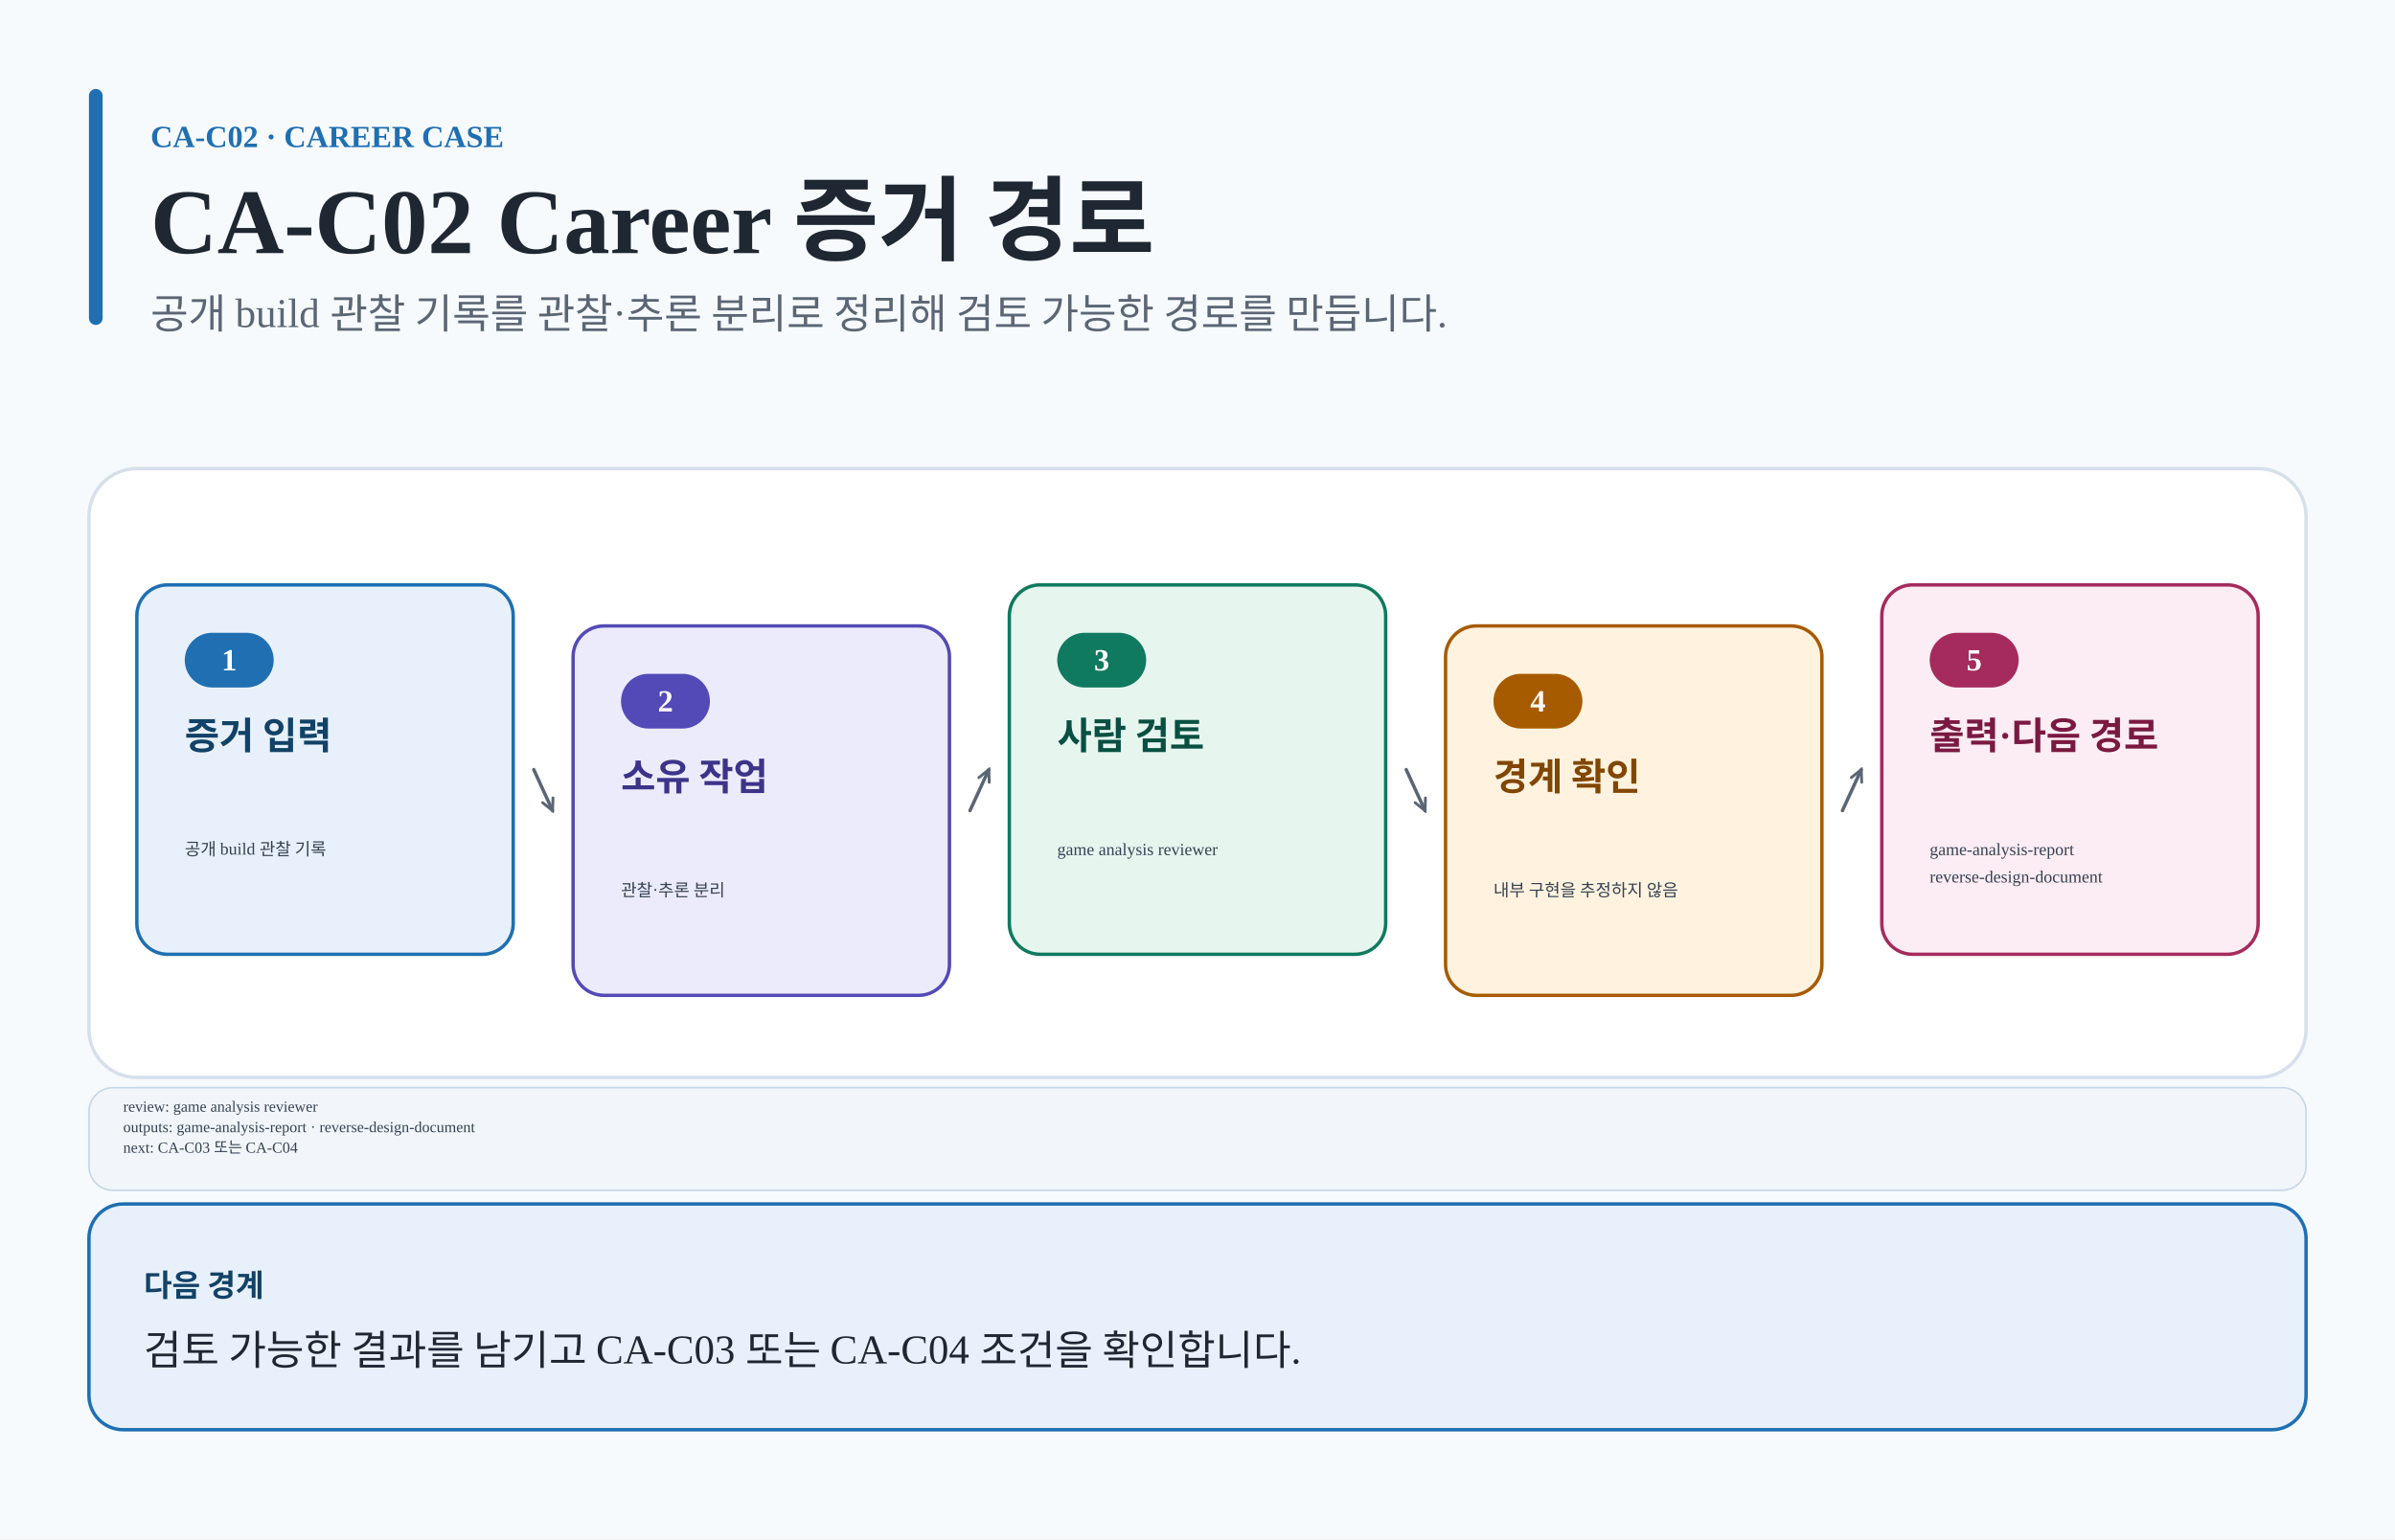
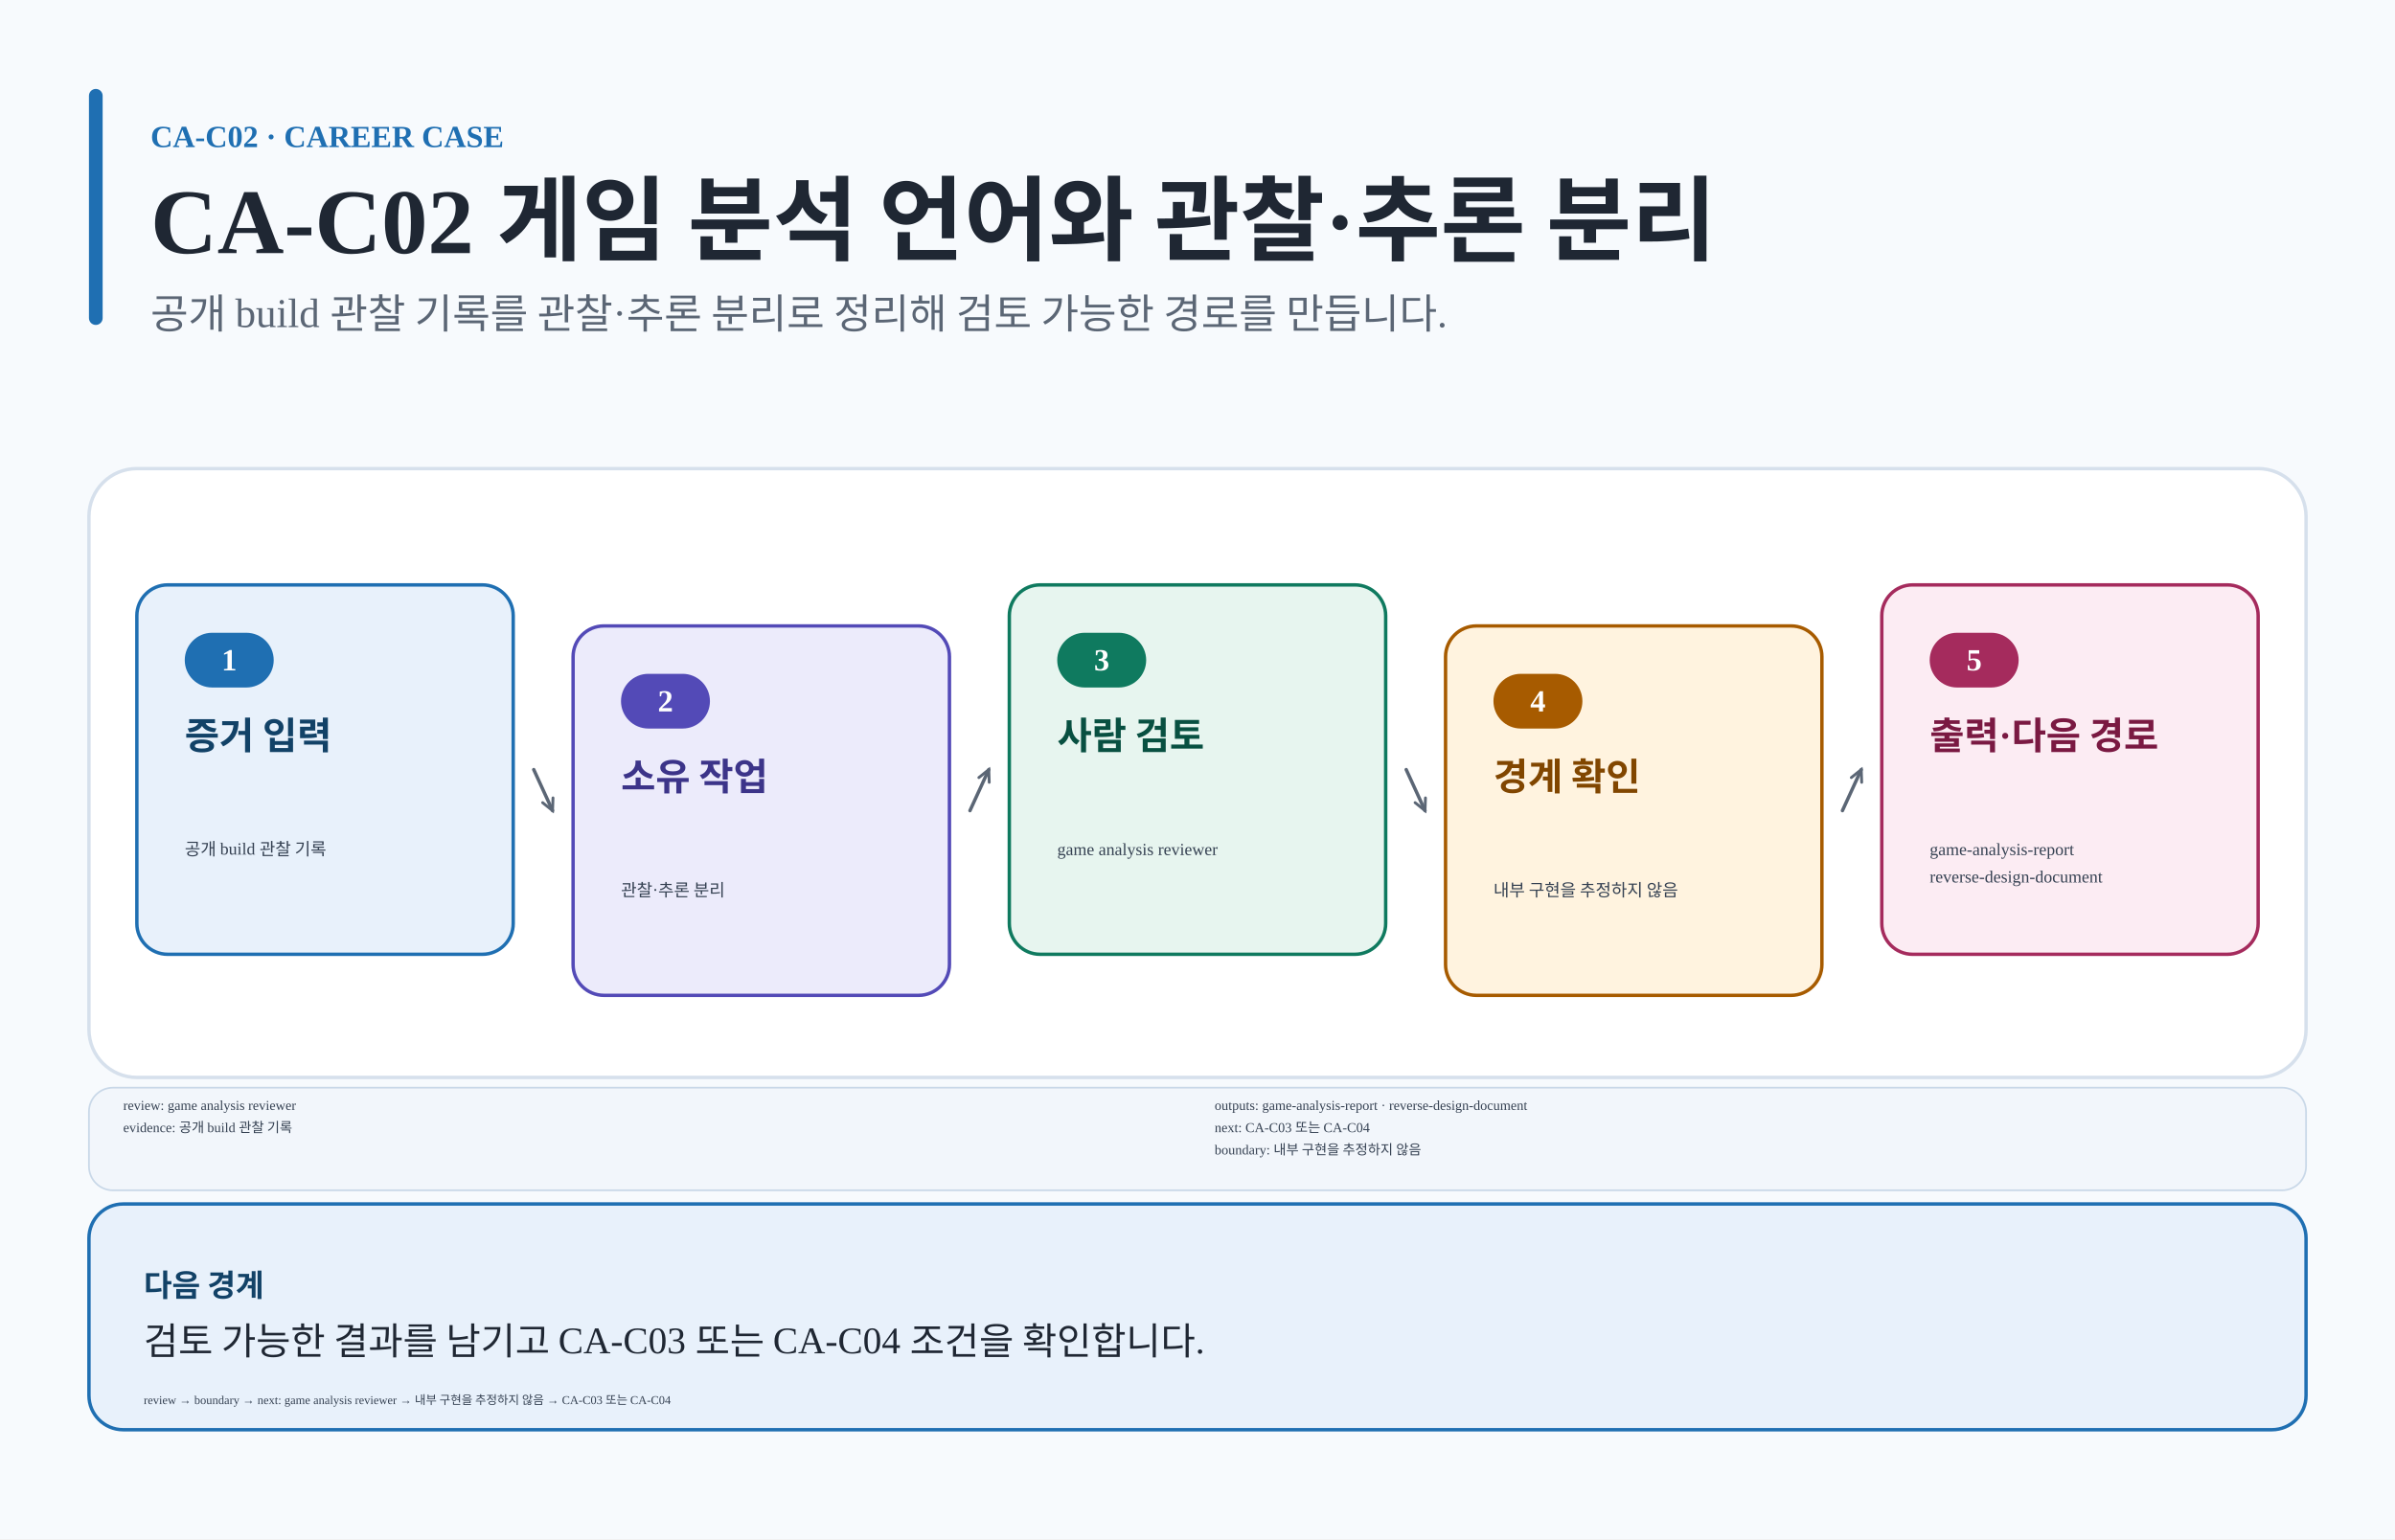
<svg xmlns="http://www.w3.org/2000/svg" viewBox="0 0 1400 900" width="1400" height="900" role="img" aria-label="게임 분석의 관찰과 추론을 분리하는 흐름">
  <defs>
    <marker id="open-arrow" viewBox="0 0 12 12" refX="10" refY="6" markerWidth="10" markerHeight="10" markerUnits="userSpaceOnUse" orient="auto">
      <path d="M 2 2 L 10 6 L 2 10" fill="none" stroke="#5B6675" stroke-width="2" stroke-linecap="round" />
    </marker>
  </defs>
  <rect width="1400" height="900" fill="#F7FAFD" />
  <rect x="52" y="52" width="8" height="138" rx="4" fill="#1F6FB2" />
  <text x="88" y="86" fill="#1F6FB2" font-size="18" font-weight="700">CA-C02 · CAREER CASE</text>
-   <text x="88" y="148" fill="#1F2733" font-size="54" font-weight="700">CA-C02 Career 증거 경로</text>
-   <text x="88" y="192" fill="#5B6675" font-size="24">공개 build 관찰 기록를 관찰·추론 분리로 정리해 검토 가능한 경로를 만듭니다.</text>
+   <text x="88" y="148" fill="#1F2733" font-size="54" font-weight="700" textLength="1220" lengthAdjust="spacingAndGlyphs">CA-C02 게임 분석 언어와 관찰·추론 분리</text>
+   <text x="88" y="192" fill="#5B6675" font-size="24" textLength="1220" lengthAdjust="spacingAndGlyphs">공개 build 관찰 기록를 관찰·추론 분리로 정리해 검토 가능한 경로를 만듭니다.</text>
  <rect x="52" y="274" width="1296" height="356" rx="28" fill="#FFFFFF" stroke="#D6E0EC" stroke-width="2" />
  <path d="M 312 450 L 323 474" fill="none" stroke="#5B6675" stroke-width="2" stroke-linecap="round" marker-end="url(#open-arrow)" />
  <path d="M 567 474 L 578 450" fill="none" stroke="#5B6675" stroke-width="2" stroke-linecap="round" marker-end="url(#open-arrow)" />
  <path d="M 822 450 L 833 474" fill="none" stroke="#5B6675" stroke-width="2" stroke-linecap="round" marker-end="url(#open-arrow)" />
  <path d="M 1077 474 L 1088 450" fill="none" stroke="#5B6675" stroke-width="2" stroke-linecap="round" marker-end="url(#open-arrow)" />
  <g aria-label="읽기 순서 1: 증거 입력">
    <rect x="80" y="342" width="220" height="216" rx="18" fill="#E8F1FB" stroke="#1F6FB2" stroke-width="2" />
    <rect x="108" y="370" width="52" height="32" rx="16" fill="#1F6FB2" />
    <text x="134" y="392" text-anchor="middle" fill="#FFFFFF" font-size="18" font-weight="700">1</text>
    <text x="108" y="438" fill="#124267" font-size="22" font-weight="700">증거 입력</text>
    <text x="108" y="500" fill="#354152" font-size="10" textLength="164" lengthAdjust="spacingAndGlyphs">공개 build 관찰 기록</text>
  </g>
  <g aria-label="읽기 순서 2: 소유 작업">
    <rect x="335" y="366" width="220" height="216" rx="18" fill="#ECEBFB" stroke="#534AB7" stroke-width="2" />
    <rect x="363" y="394" width="52" height="32" rx="16" fill="#534AB7" />
    <text x="389" y="416" text-anchor="middle" fill="#FFFFFF" font-size="18" font-weight="700">2</text>
    <text x="363" y="462" fill="#3C3489" font-size="22" font-weight="700">소유 작업</text>
    <text x="363" y="524" fill="#354152" font-size="10" textLength="164" lengthAdjust="spacingAndGlyphs">관찰·추론 분리</text>
  </g>
  <g aria-label="읽기 순서 3: 사람 검토">
    <rect x="590" y="342" width="220" height="216" rx="18" fill="#E7F5EF" stroke="#0F7A5F" stroke-width="2" />
    <rect x="618" y="370" width="52" height="32" rx="16" fill="#0F7A5F" />
    <text x="644" y="392" text-anchor="middle" fill="#FFFFFF" font-size="18" font-weight="700">3</text>
    <text x="618" y="438" fill="#085041" font-size="22" font-weight="700">사람 검토</text>
    <text x="618" y="500" fill="#354152" font-size="10" textLength="164" lengthAdjust="spacingAndGlyphs">game analysis reviewer</text>
  </g>
  <g aria-label="읽기 순서 4: 경계 확인">
    <rect x="845" y="366" width="220" height="216" rx="18" fill="#FFF3DF" stroke="#A75B00" stroke-width="2" />
    <rect x="873" y="394" width="52" height="32" rx="16" fill="#A75B00" />
    <text x="899" y="416" text-anchor="middle" fill="#FFFFFF" font-size="18" font-weight="700">4</text>
    <text x="873" y="462" fill="#814600" font-size="22" font-weight="700">경계 확인</text>
    <text x="873" y="524" fill="#354152" font-size="10" textLength="164" lengthAdjust="spacingAndGlyphs">내부 구현을 추정하지 않음</text>
  </g>
  <g aria-label="읽기 순서 5: 출력·다음 경로">
    <rect x="1100" y="342" width="220" height="216" rx="18" fill="#FCECF3" stroke="#A52B5D" stroke-width="2" />
    <rect x="1128" y="370" width="52" height="32" rx="16" fill="#A52B5D" />
    <text x="1154" y="392" text-anchor="middle" fill="#FFFFFF" font-size="18" font-weight="700">5</text>
    <text x="1128" y="438" fill="#7A1942" font-size="22" font-weight="700">출력·다음 경로</text>
    <text x="1128" y="500" fill="#354152" font-size="10" textLength="164" lengthAdjust="spacingAndGlyphs">game-analysis-report</text>
    <text x="1128" y="516" fill="#354152" font-size="10" textLength="164" lengthAdjust="spacingAndGlyphs">reverse-design-document</text>
  </g>
  <rect x="52" y="636" width="1296" height="60" rx="14" fill="#F2F6FB" stroke="#C9D8E8" stroke-width="1" />
-   <text x="72" y="650" fill="#354152" font-size="9">review: game analysis reviewer</text>
-   <text x="72" y="662" fill="#354152" font-size="9">outputs: game-analysis-report · reverse-design-document</text>
-   <text x="72" y="674" fill="#354152" font-size="9">next: CA-C03 또는 CA-C04</text>
+   <text x="72" y="649" fill="#354152" font-size="8">review: game analysis reviewer</text>
+   <text x="72" y="662" fill="#354152" font-size="8">evidence: 공개 build 관찰 기록</text>
+   <text x="710" y="649" fill="#354152" font-size="8" textLength="618" lengthAdjust="spacingAndGlyphs">outputs: game-analysis-report · reverse-design-document</text>
+   <text x="710" y="662" fill="#354152" font-size="8">next: CA-C03 또는 CA-C04</text>
+   <text x="710" y="675" fill="#354152" font-size="8">boundary: 내부 구현을 추정하지 않음</text>
  <rect x="52" y="704" width="1296" height="132" rx="20" fill="#E8F1FB" stroke="#1F6FB2" stroke-width="2" />
  <text x="84" y="758" fill="#124267" font-size="18" font-weight="700">다음 경계</text>
-   <text x="84" y="798" fill="#1F2733" font-size="24">검토 가능한 결과를 남기고 CA-C03 또는 CA-C04 조건을 확인합니다.</text>
+   <text x="84" y="792" fill="#1F2733" font-size="22">검토 가능한 결과를 남기고 CA-C03 또는 CA-C04 조건을 확인합니다.</text>
+   <text x="84" y="821" fill="#354152" font-weight="500" font-size="7" textLength="1232" lengthAdjust="spacingAndGlyphs">review → boundary → next: game analysis reviewer → 내부 구현을 추정하지 않음 → CA-C03 또는 CA-C04</text>
</svg>
